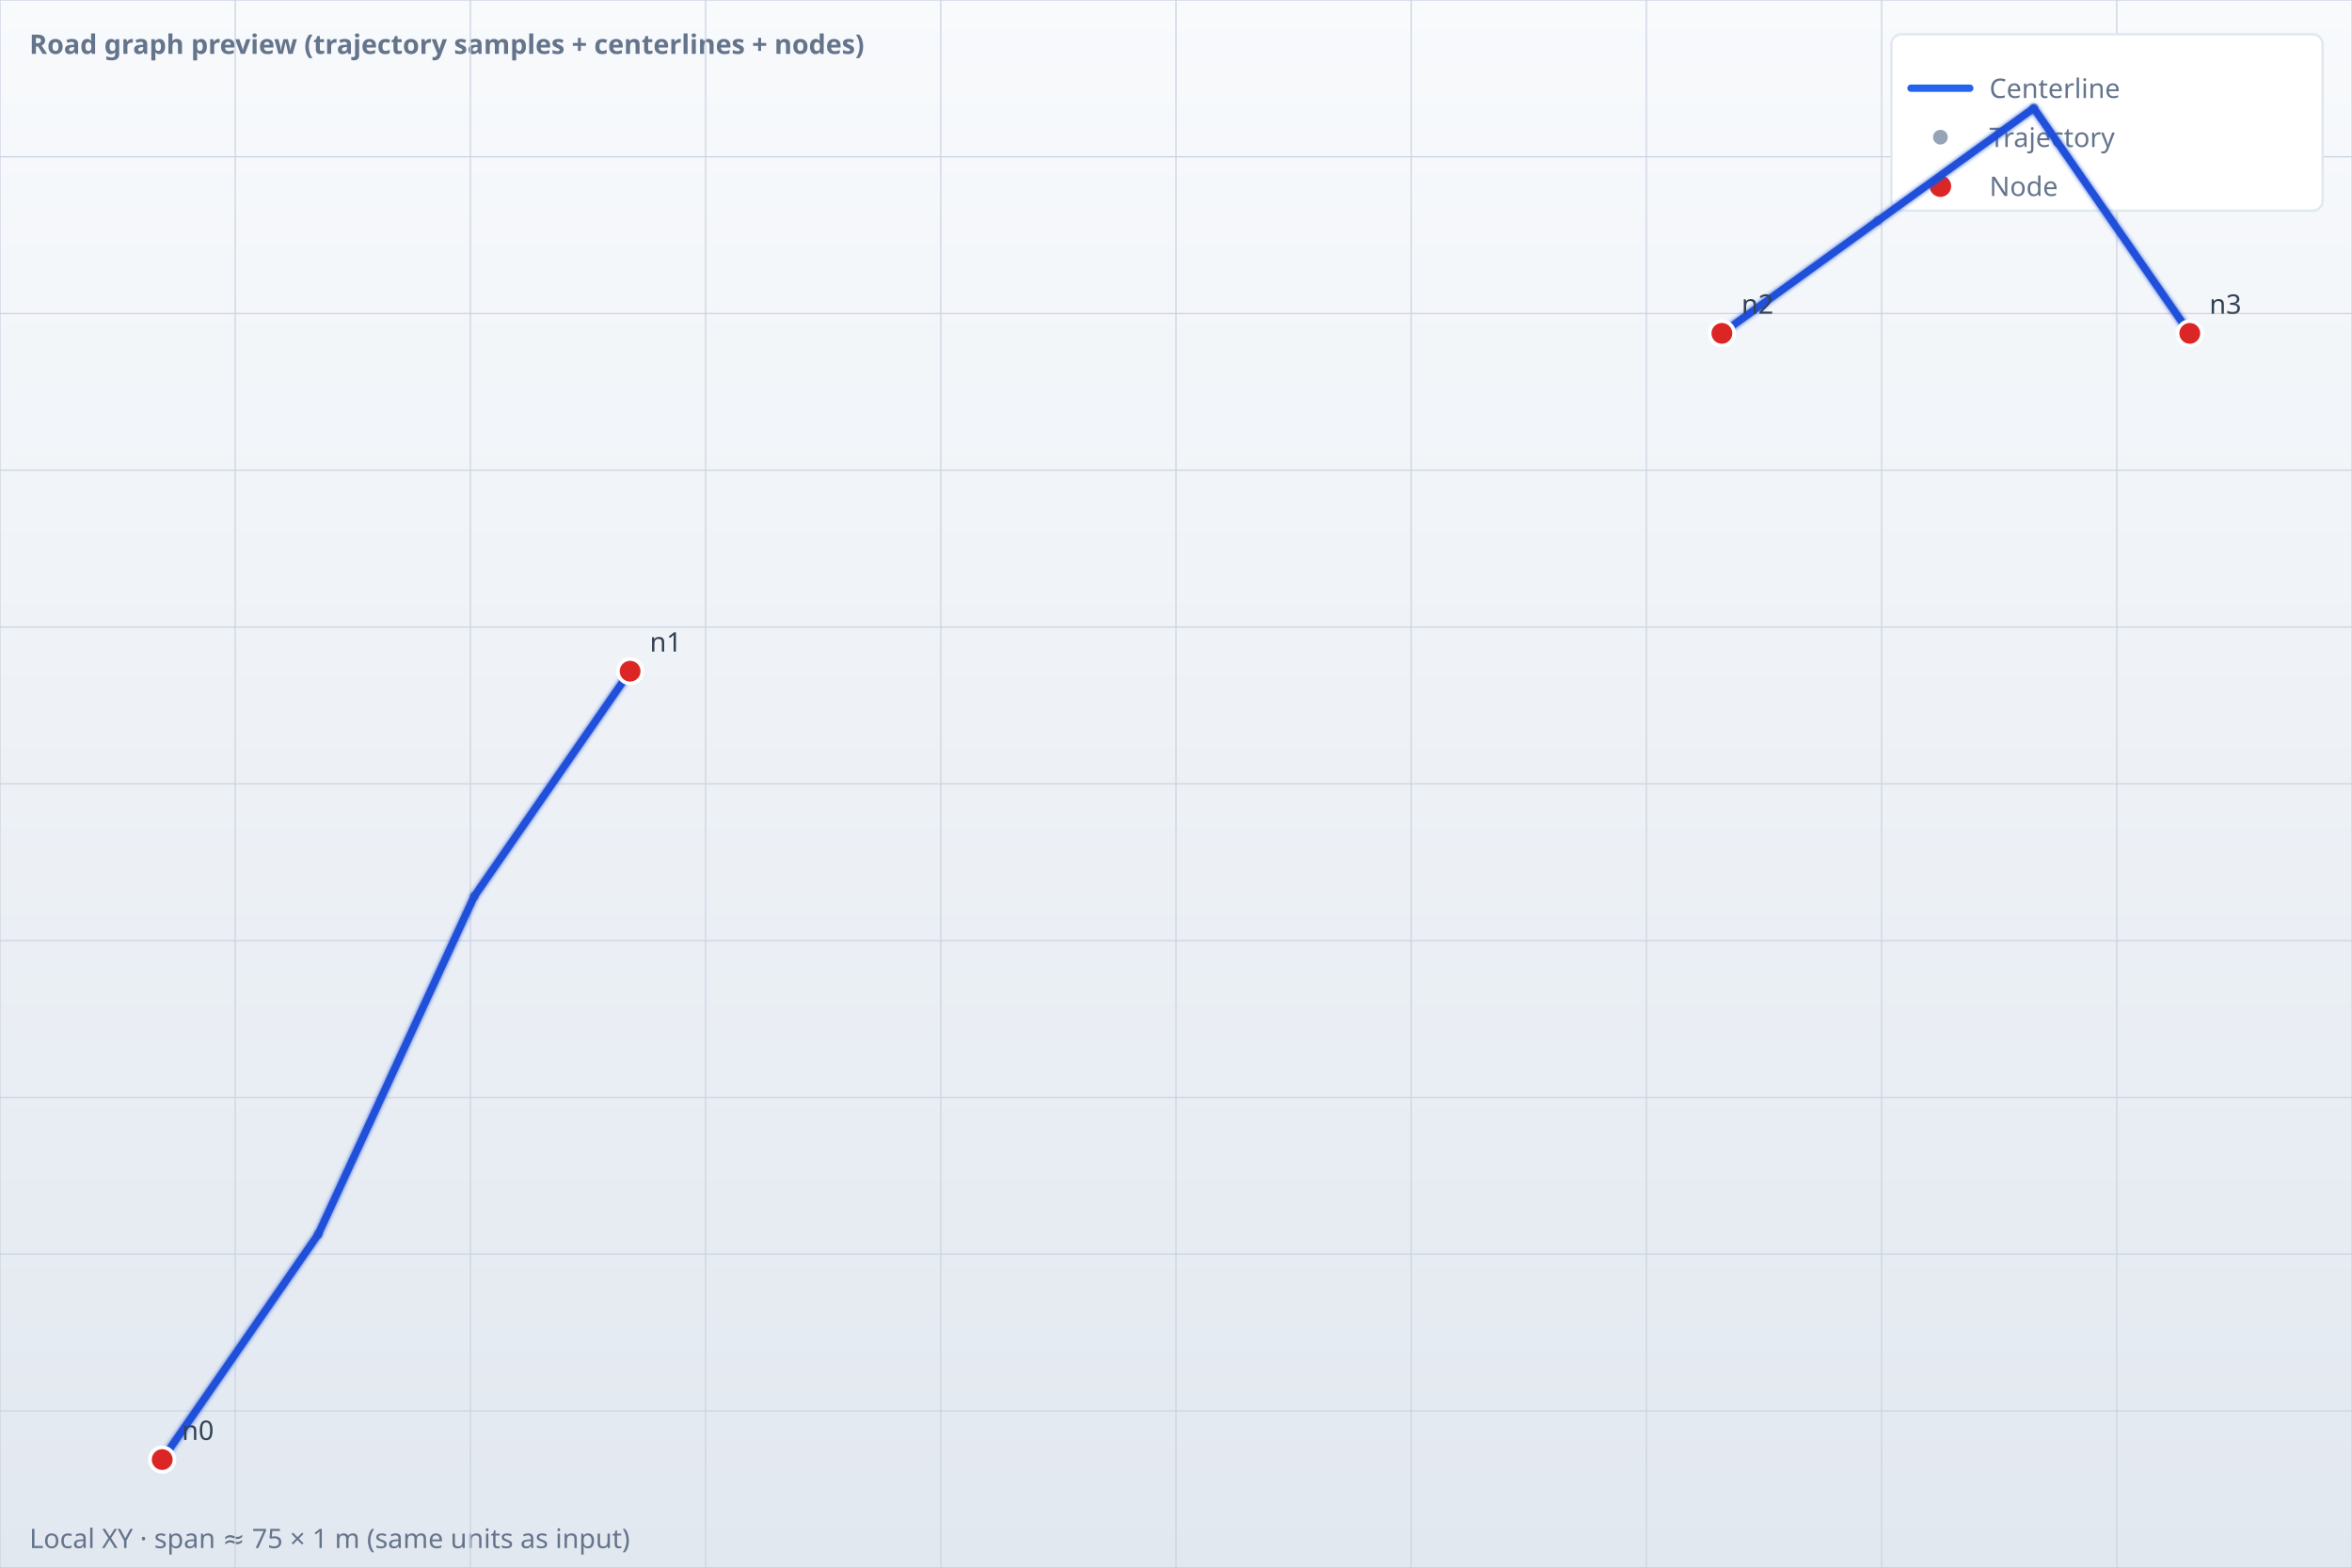
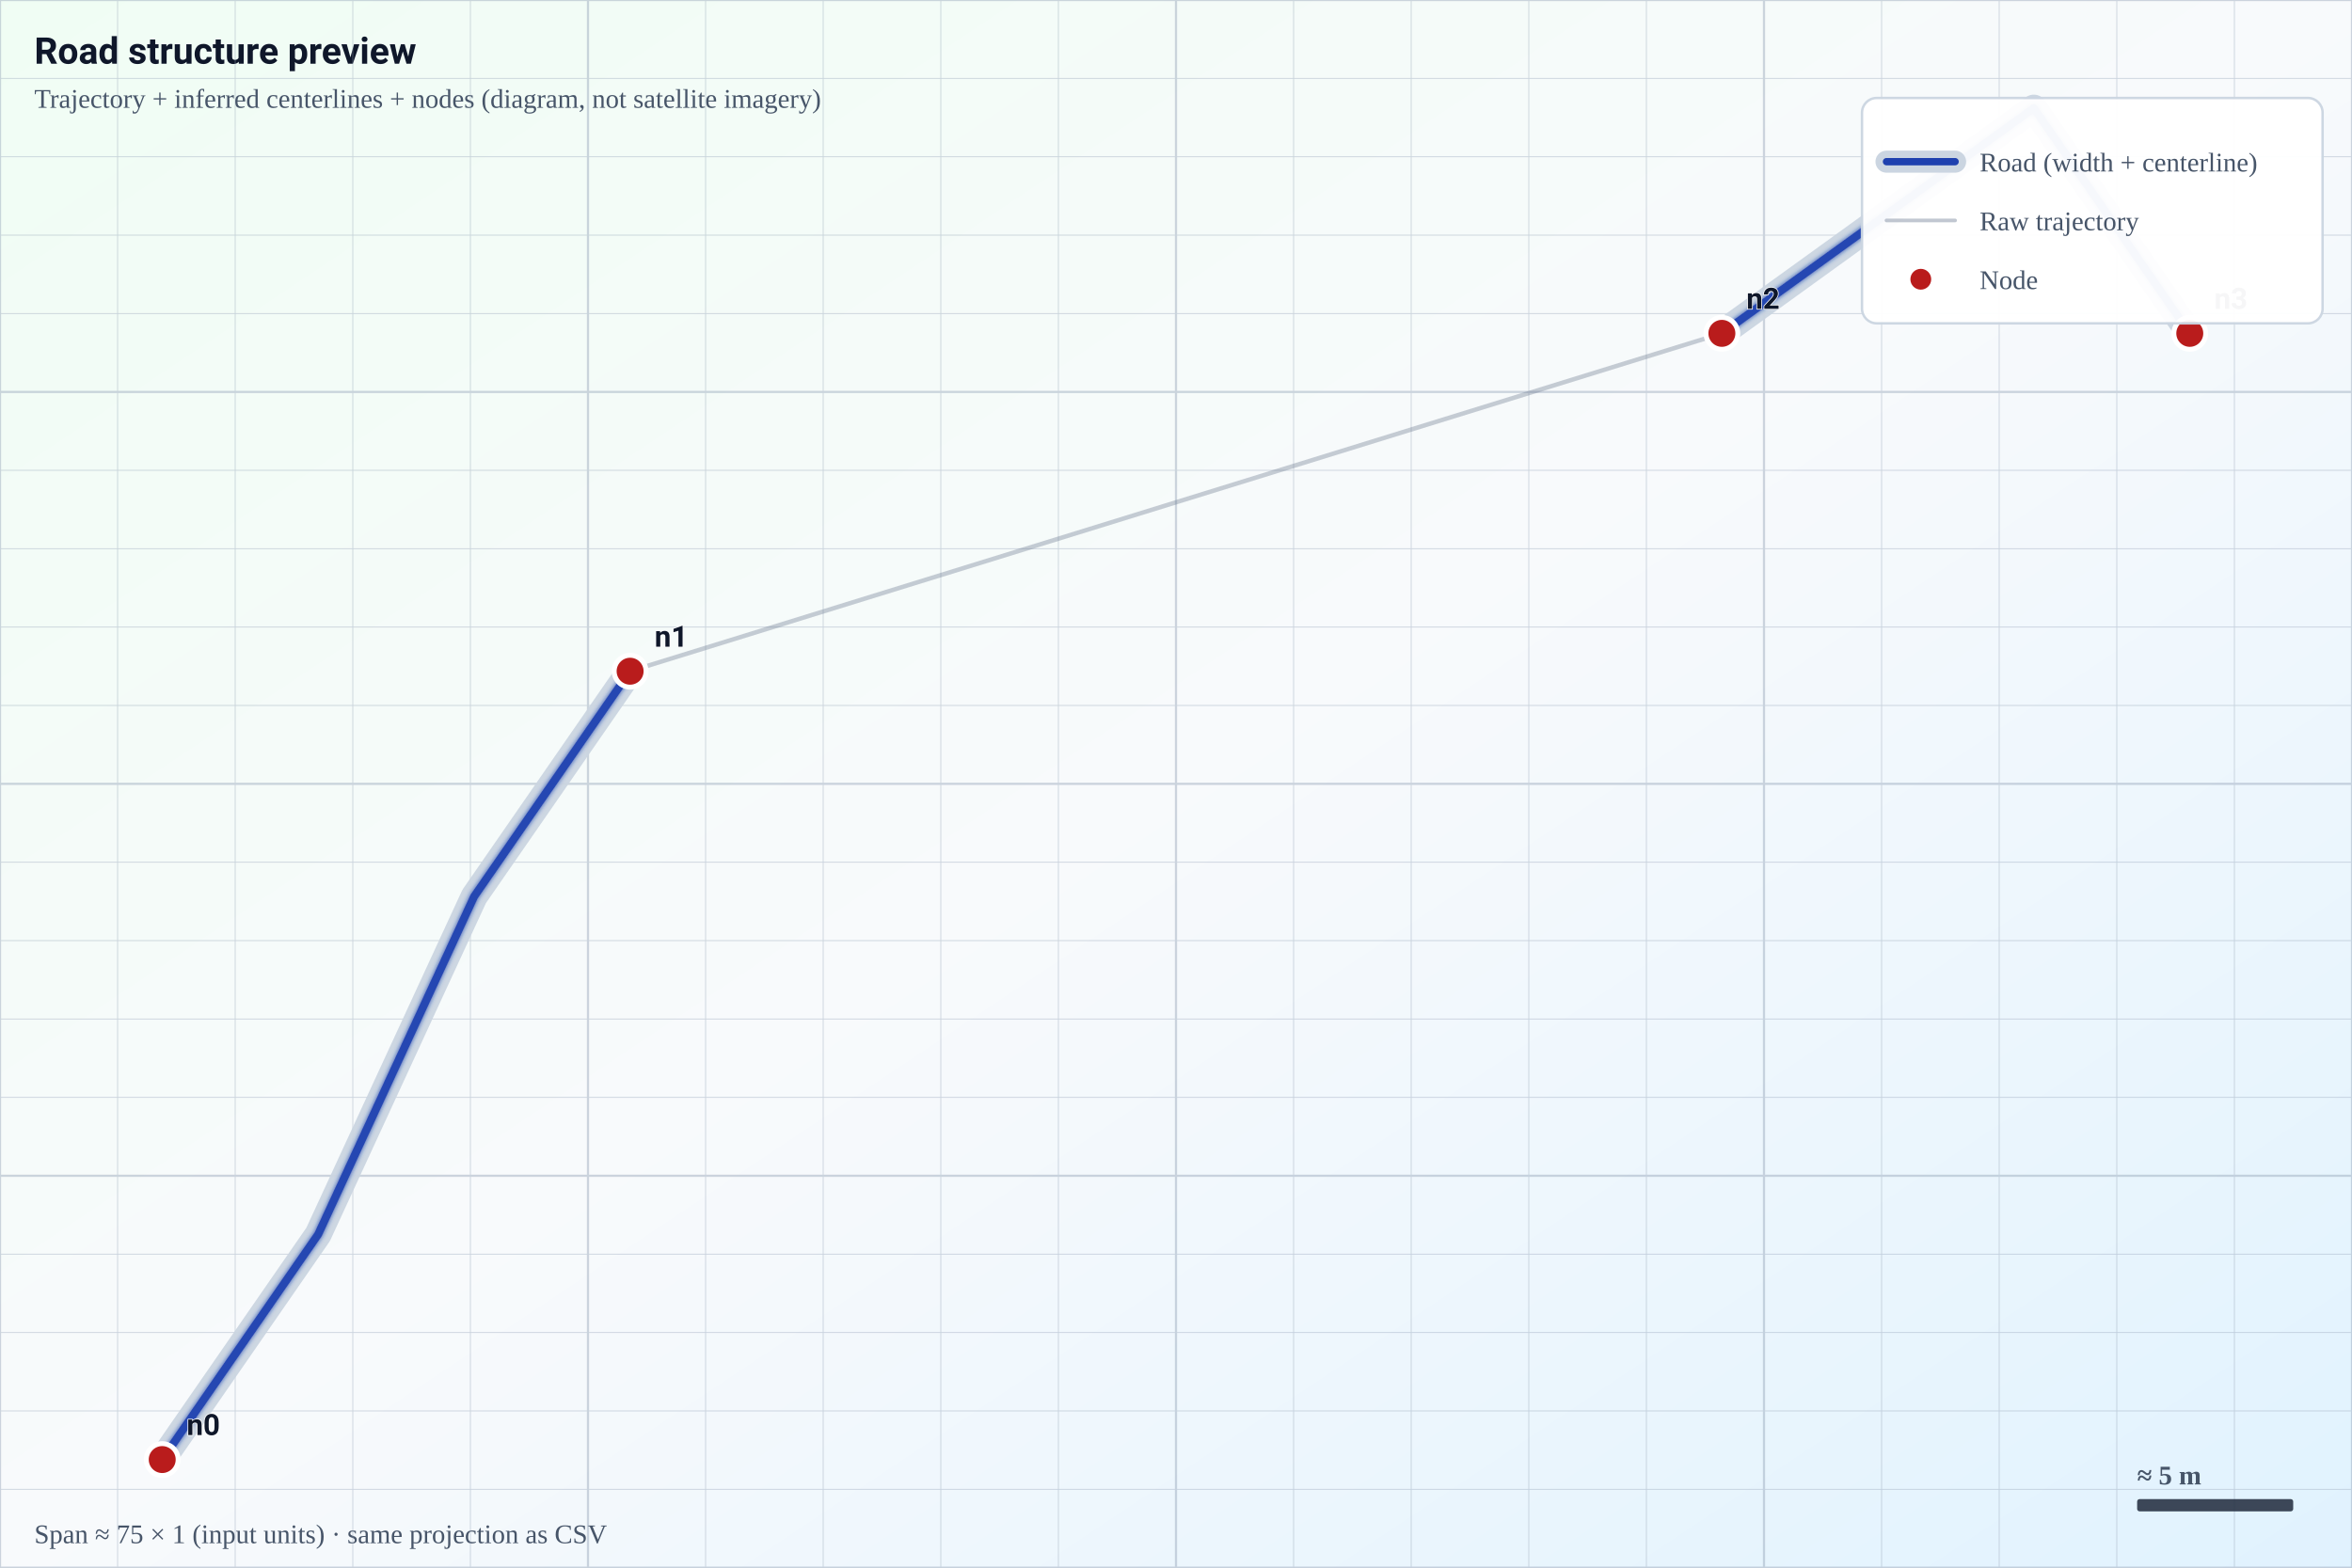
<svg xmlns="http://www.w3.org/2000/svg" width="960" height="640" viewBox="0 0 960 640">
  <defs>
-     <linearGradient id="bgGrad" x1="0" y1="0" x2="0" y2="1">
-       <stop offset="0%" stop-color="#f8fafc" />
-       <stop offset="100%" stop-color="#e2e8f0" />
+     <linearGradient id="bgGrad" x1="0" y1="0" x2="1" y2="1">
+       <stop offset="0%" stop-color="#f0fdf4" />
+       <stop offset="50%" stop-color="#f8fafc" />
+       <stop offset="100%" stop-color="#e0f2fe" />
    </linearGradient>
-     <filter id="edgeGlow" x="-20%" y="-20%" width="140%" height="140%">
-       <feGaussianBlur stdDeviation="0.8" result="b" />
+     <filter id="edgeGlow" x="-30%" y="-30%" width="160%" height="160%">
+       <feGaussianBlur stdDeviation="1.0" result="b" />
      <feMerge>
        <feMergeNode in="b" />
        <feMergeNode in="SourceGraphic" />
      </feMerge>
    </filter>
-     <style type="text/css">.muted{fill:#64748b;font-size:11px;font-family:ui-sans-serif,system-ui,sans-serif}</style>
+     <style type="text/css">
+ .lbl{font-family:ui-sans-serif,system-ui,Segoe UI,Roboto,sans-serif}
+ .sub{fill:#475569;font-size:11px}
+ </style>
  </defs>
  <rect width="100%" height="100%" fill="url(#bgGrad)" />
-   <text x="12" y="22" class="muted" font-size="13" font-weight="600" fill="#0f172a">Road graph preview (trajectory samples + centerlines + nodes)</text>
-   <text x="12" y="632" class="muted">Local XY · span ≈ 75 × 1 m (same units as input)</text>
-   <g stroke="#cbd5e1" stroke-width="0.5">
-     <line x1="0.0" y1="0" x2="0.0" y2="640" />
-     <line x1="0" y1="0.0" x2="960" y2="0.0" />
-     <line x1="96.0" y1="0" x2="96.0" y2="640" />
-     <line x1="0" y1="64.0" x2="960" y2="64.0" />
-     <line x1="192.0" y1="0" x2="192.0" y2="640" />
-     <line x1="0" y1="128.0" x2="960" y2="128.0" />
-     <line x1="288.0" y1="0" x2="288.0" y2="640" />
-     <line x1="0" y1="192.0" x2="960" y2="192.0" />
-     <line x1="384.0" y1="0" x2="384.0" y2="640" />
-     <line x1="0" y1="256.0" x2="960" y2="256.0" />
-     <line x1="480.0" y1="0" x2="480.0" y2="640" />
-     <line x1="0" y1="320.0" x2="960" y2="320.0" />
-     <line x1="576.0" y1="0" x2="576.0" y2="640" />
-     <line x1="0" y1="384.0" x2="960" y2="384.0" />
-     <line x1="672.0" y1="0" x2="672.0" y2="640" />
-     <line x1="0" y1="448.0" x2="960" y2="448.0" />
-     <line x1="768.0" y1="0" x2="768.0" y2="640" />
-     <line x1="0" y1="512.0" x2="960" y2="512.0" />
-     <line x1="864.0" y1="0" x2="864.0" y2="640" />
-     <line x1="0" y1="576.0" x2="960" y2="576.0" />
-     <line x1="960.0" y1="0" x2="960.0" y2="640" />
-     <line x1="0" y1="640.0" x2="960" y2="640.0" />
+   <text x="14" y="26" class="lbl" font-size="15" font-weight="700" fill="#0f172a">Road structure preview</text>
+   <text x="14" y="44" class="sub">Trajectory + inferred centerlines + nodes (diagram, not satellite imagery)</text>
+   <text x="14" y="630" class="sub">Span ≈ 75 × 1 (input units) · same projection as CSV</text>
+   <g opacity="0.45" stroke="#94a3b8" stroke-width="0.35">
+     <line x1="0.0" y1="0" x2="0.0" y2="640" stroke-width="0.9" />
+     <line x1="48.0" y1="0" x2="48.0" y2="640" stroke-width="0.35" />
+     <line x1="96.0" y1="0" x2="96.0" y2="640" stroke-width="0.35" />
+     <line x1="144.0" y1="0" x2="144.0" y2="640" stroke-width="0.35" />
+     <line x1="192.0" y1="0" x2="192.0" y2="640" stroke-width="0.35" />
+     <line x1="240.0" y1="0" x2="240.0" y2="640" stroke-width="0.9" />
+     <line x1="288.0" y1="0" x2="288.0" y2="640" stroke-width="0.35" />
+     <line x1="336.0" y1="0" x2="336.0" y2="640" stroke-width="0.35" />
+     <line x1="384.0" y1="0" x2="384.0" y2="640" stroke-width="0.35" />
+     <line x1="432.0" y1="0" x2="432.0" y2="640" stroke-width="0.35" />
+     <line x1="480.0" y1="0" x2="480.0" y2="640" stroke-width="0.9" />
+     <line x1="528.0" y1="0" x2="528.0" y2="640" stroke-width="0.35" />
+     <line x1="576.0" y1="0" x2="576.0" y2="640" stroke-width="0.35" />
+     <line x1="624.0" y1="0" x2="624.0" y2="640" stroke-width="0.35" />
+     <line x1="672.0" y1="0" x2="672.0" y2="640" stroke-width="0.35" />
+     <line x1="720.0" y1="0" x2="720.0" y2="640" stroke-width="0.9" />
+     <line x1="768.0" y1="0" x2="768.0" y2="640" stroke-width="0.35" />
+     <line x1="816.0" y1="0" x2="816.0" y2="640" stroke-width="0.35" />
+     <line x1="864.0" y1="0" x2="864.0" y2="640" stroke-width="0.35" />
+     <line x1="912.0" y1="0" x2="912.0" y2="640" stroke-width="0.35" />
+     <line x1="960.0" y1="0" x2="960.0" y2="640" stroke-width="0.9" />
+     <line x1="0" y1="0.0" x2="960" y2="0.0" stroke-width="0.9" />
+     <line x1="0" y1="32.0" x2="960" y2="32.0" stroke-width="0.35" />
+     <line x1="0" y1="64.0" x2="960" y2="64.0" stroke-width="0.35" />
+     <line x1="0" y1="96.0" x2="960" y2="96.0" stroke-width="0.35" />
+     <line x1="0" y1="128.0" x2="960" y2="128.0" stroke-width="0.35" />
+     <line x1="0" y1="160.0" x2="960" y2="160.0" stroke-width="0.9" />
+     <line x1="0" y1="192.0" x2="960" y2="192.0" stroke-width="0.35" />
+     <line x1="0" y1="224.0" x2="960" y2="224.0" stroke-width="0.35" />
+     <line x1="0" y1="256.0" x2="960" y2="256.0" stroke-width="0.35" />
+     <line x1="0" y1="288.0" x2="960" y2="288.0" stroke-width="0.35" />
+     <line x1="0" y1="320.0" x2="960" y2="320.0" stroke-width="0.9" />
+     <line x1="0" y1="352.0" x2="960" y2="352.0" stroke-width="0.35" />
+     <line x1="0" y1="384.0" x2="960" y2="384.0" stroke-width="0.35" />
+     <line x1="0" y1="416.0" x2="960" y2="416.0" stroke-width="0.35" />
+     <line x1="0" y1="448.0" x2="960" y2="448.0" stroke-width="0.35" />
+     <line x1="0" y1="480.0" x2="960" y2="480.0" stroke-width="0.9" />
+     <line x1="0" y1="512.0" x2="960" y2="512.0" stroke-width="0.35" />
+     <line x1="0" y1="544.0" x2="960" y2="544.0" stroke-width="0.35" />
+     <line x1="0" y1="576.0" x2="960" y2="576.0" stroke-width="0.35" />
+     <line x1="0" y1="608.0" x2="960" y2="608.0" stroke-width="0.35" />
+     <line x1="0" y1="640.0" x2="960" y2="640.0" stroke-width="0.9" />
  </g>
  <g stroke-linecap="round" stroke-linejoin="round">
-     <g transform="translate(772,28)">
-       <rect x="0" y="-14" width="176" height="72" rx="4" fill="white" stroke="#e2e8f0" />
-       <line x1="8" y1="8" x2="32" y2="8" stroke="#2563eb" stroke-width="3" />
-       <text x="40" y="12" class="muted">Centerline</text>
-       <circle cx="20" cy="28" r="3" fill="#94a3b8" />
-       <text x="40" y="32" class="muted">Trajectory</text>
-       <circle cx="20" cy="48" r="5" fill="#dc2626" stroke="#fff" stroke-width="1.2" />
-       <text x="40" y="52" class="muted">Node</text>
+     <path d="M 66.21 595.86 L 129.87 503.91 L 193.53 365.98 L 257.19 274.02 L 702.81 136.09 L 766.47 90.11 L 830.13 44.14 L 893.79 136.09" fill="none" stroke="#64748b" stroke-width="1.8" stroke-opacity="0.35" stroke-linejoin="round" />
+     <circle cx="66.21" cy="595.86" r="1.6" fill="#475569" opacity="0.55" />
+     <circle cx="129.87" cy="503.91" r="1.6" fill="#475569" opacity="0.55" />
+     <circle cx="193.53" cy="365.98" r="1.6" fill="#475569" opacity="0.55" />
+     <circle cx="257.19" cy="274.02" r="1.6" fill="#475569" opacity="0.55" />
+     <circle cx="702.81" cy="136.09" r="1.6" fill="#475569" opacity="0.55" />
+     <circle cx="766.47" cy="90.11" r="1.6" fill="#475569" opacity="0.55" />
+     <circle cx="830.13" cy="44.14" r="1.6" fill="#475569" opacity="0.55" />
+     <circle cx="893.79" cy="136.09" r="1.6" fill="#475569" opacity="0.55" />
+     <path d="M 66.21 595.86 L 129.87 503.91 L 193.53 365.98 L 257.19 274.02" fill="none" stroke="#cbd5e1" stroke-width="11" stroke-linecap="round" stroke-linejoin="round" opacity="0.95" />
+     <path d="M 66.21 595.86 L 129.87 503.91 L 193.53 365.98 L 257.19 274.02" fill="none" stroke="#1e40af" stroke-width="3.2" stroke-linecap="round" stroke-linejoin="round" opacity="0.95" filter="url(#edgeGlow)" />
+     <path d="M 702.81 136.09 L 766.47 90.11 L 830.13 44.14 L 893.79 136.09" fill="none" stroke="#cbd5e1" stroke-width="11" stroke-linecap="round" stroke-linejoin="round" opacity="0.95" />
+     <path d="M 702.81 136.09 L 766.47 90.11 L 830.13 44.14 L 893.79 136.09" fill="none" stroke="#1e40af" stroke-width="3.2" stroke-linecap="round" stroke-linejoin="round" opacity="0.95" filter="url(#edgeGlow)" />
+     <circle cx="66.21" cy="595.86" r="6.5" fill="#b91c1c" stroke="#fff" stroke-width="2" />
+     <text x="76.21" y="585.86" font-size="12" class="lbl" fill="#0f172a" font-weight="600" stroke="#ffffff" stroke-width="0.6" paint-order="stroke fill">n0</text>
+     <circle cx="257.19" cy="274.02" r="6.5" fill="#b91c1c" stroke="#fff" stroke-width="2" />
+     <text x="267.19" y="264.02" font-size="12" class="lbl" fill="#0f172a" font-weight="600" stroke="#ffffff" stroke-width="0.6" paint-order="stroke fill">n1</text>
+     <circle cx="702.81" cy="136.09" r="6.5" fill="#b91c1c" stroke="#fff" stroke-width="2" />
+     <text x="712.81" y="126.09" font-size="12" class="lbl" fill="#0f172a" font-weight="600" stroke="#ffffff" stroke-width="0.6" paint-order="stroke fill">n2</text>
+     <circle cx="893.79" cy="136.09" r="6.5" fill="#b91c1c" stroke="#fff" stroke-width="2" />
+     <text x="903.79" y="126.09" font-size="12" class="lbl" fill="#0f172a" font-weight="600" stroke="#ffffff" stroke-width="0.6" paint-order="stroke fill">n3</text>
+     <rect x="872.3" y="612.0" width="63.7" height="5" rx="1" fill="#1e293b" opacity="0.85" />
+     <text x="872.3" y="606.0" class="sub" font-size="10" font-weight="600" fill="#334155">≈ 5 m</text>
+     <g transform="translate(760,58)">
+       <rect x="0" y="-18" width="188" height="92" rx="6" fill="#ffffff" stroke="#cbd5e1" stroke-width="1" opacity="0.96" />
+       <line x1="10" y1="8" x2="38" y2="8" stroke="#cbd5e1" stroke-width="9" stroke-linecap="round" />
+       <line x1="10" y1="8" x2="38" y2="8" stroke="#1e40af" stroke-width="3" stroke-linecap="round" />
+       <text x="48" y="12" class="sub" font-size="11" fill="#334155">Road (width + centerline)</text>
+       <line x1="10" y1="32" x2="38" y2="32" stroke="#64748b" stroke-width="1.5" opacity="0.4" />
+       <text x="48" y="36" class="sub" font-size="11" fill="#334155">Raw trajectory</text>
+       <circle cx="24" cy="56" r="5" fill="#b91c1c" stroke="#fff" stroke-width="1.5" />
+       <text x="48" y="60" class="sub" font-size="11" fill="#334155">Node</text>
    </g>
-     <circle cx="66.21" cy="595.86" r="2" fill="#94a3b8" opacity="0.85" />
-     <circle cx="129.87" cy="503.91" r="2" fill="#94a3b8" opacity="0.85" />
-     <circle cx="193.53" cy="365.98" r="2" fill="#94a3b8" opacity="0.85" />
-     <circle cx="257.19" cy="274.02" r="2" fill="#94a3b8" opacity="0.85" />
-     <circle cx="702.81" cy="136.09" r="2" fill="#94a3b8" opacity="0.85" />
-     <circle cx="766.47" cy="90.11" r="2" fill="#94a3b8" opacity="0.85" />
-     <circle cx="830.13" cy="44.14" r="2" fill="#94a3b8" opacity="0.85" />
-     <circle cx="893.79" cy="136.09" r="2" fill="#94a3b8" opacity="0.85" />
-     <path d="M 66.21 595.86 L 129.87 503.91 L 193.53 365.98 L 257.19 274.02" fill="none" stroke="#1d4ed8" stroke-width="3" opacity="0.98" stroke-linecap="round" filter="url(#edgeGlow)" />
-     <path d="M 702.81 136.09 L 766.47 90.11 L 830.13 44.14 L 893.79 136.09" fill="none" stroke="#1d4ed8" stroke-width="3" opacity="0.98" stroke-linecap="round" filter="url(#edgeGlow)" />
-     <circle cx="66.21" cy="595.86" r="5" fill="#dc2626" stroke="#fff" stroke-width="1.5" />
-     <text x="74.21" y="587.86" font-size="11" font-family="sans-serif" fill="#334155">n0</text>
-     <circle cx="257.19" cy="274.02" r="5" fill="#dc2626" stroke="#fff" stroke-width="1.5" />
-     <text x="265.19" y="266.02" font-size="11" font-family="sans-serif" fill="#334155">n1</text>
-     <circle cx="702.81" cy="136.09" r="5" fill="#dc2626" stroke="#fff" stroke-width="1.5" />
-     <text x="710.81" y="128.09" font-size="11" font-family="sans-serif" fill="#334155">n2</text>
-     <circle cx="893.79" cy="136.09" r="5" fill="#dc2626" stroke="#fff" stroke-width="1.5" />
-     <text x="901.79" y="128.09" font-size="11" font-family="sans-serif" fill="#334155">n3</text>
  </g>
</svg>
